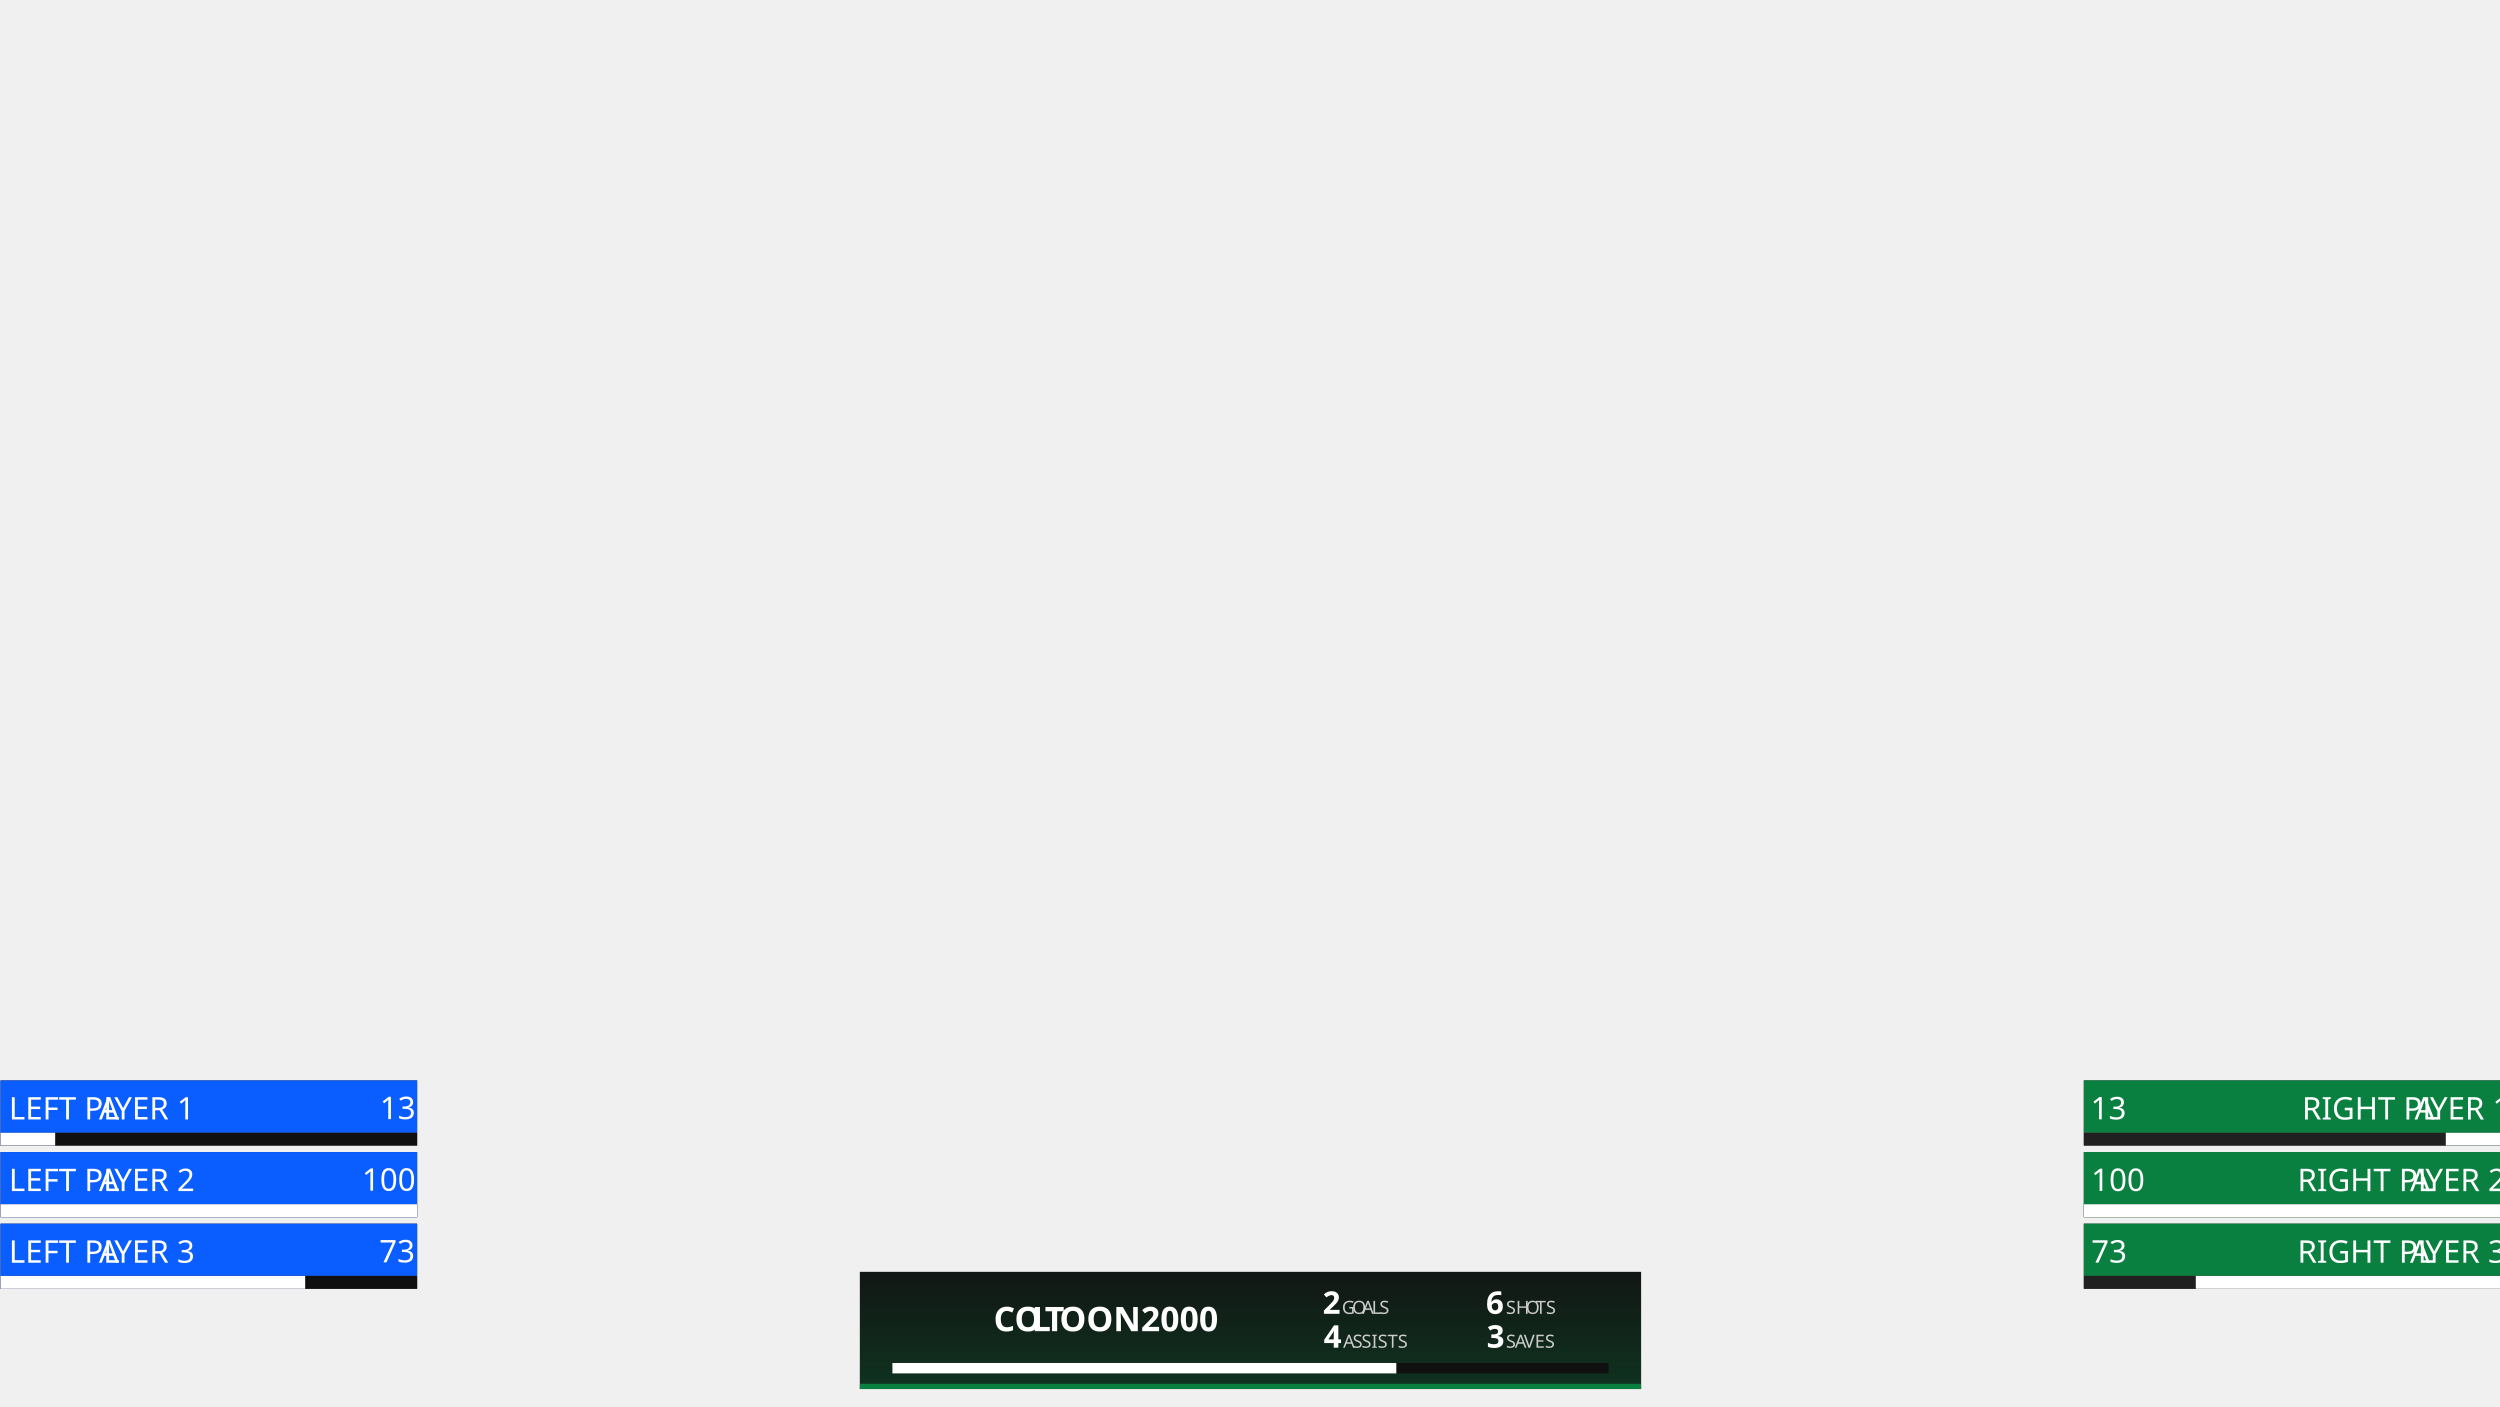
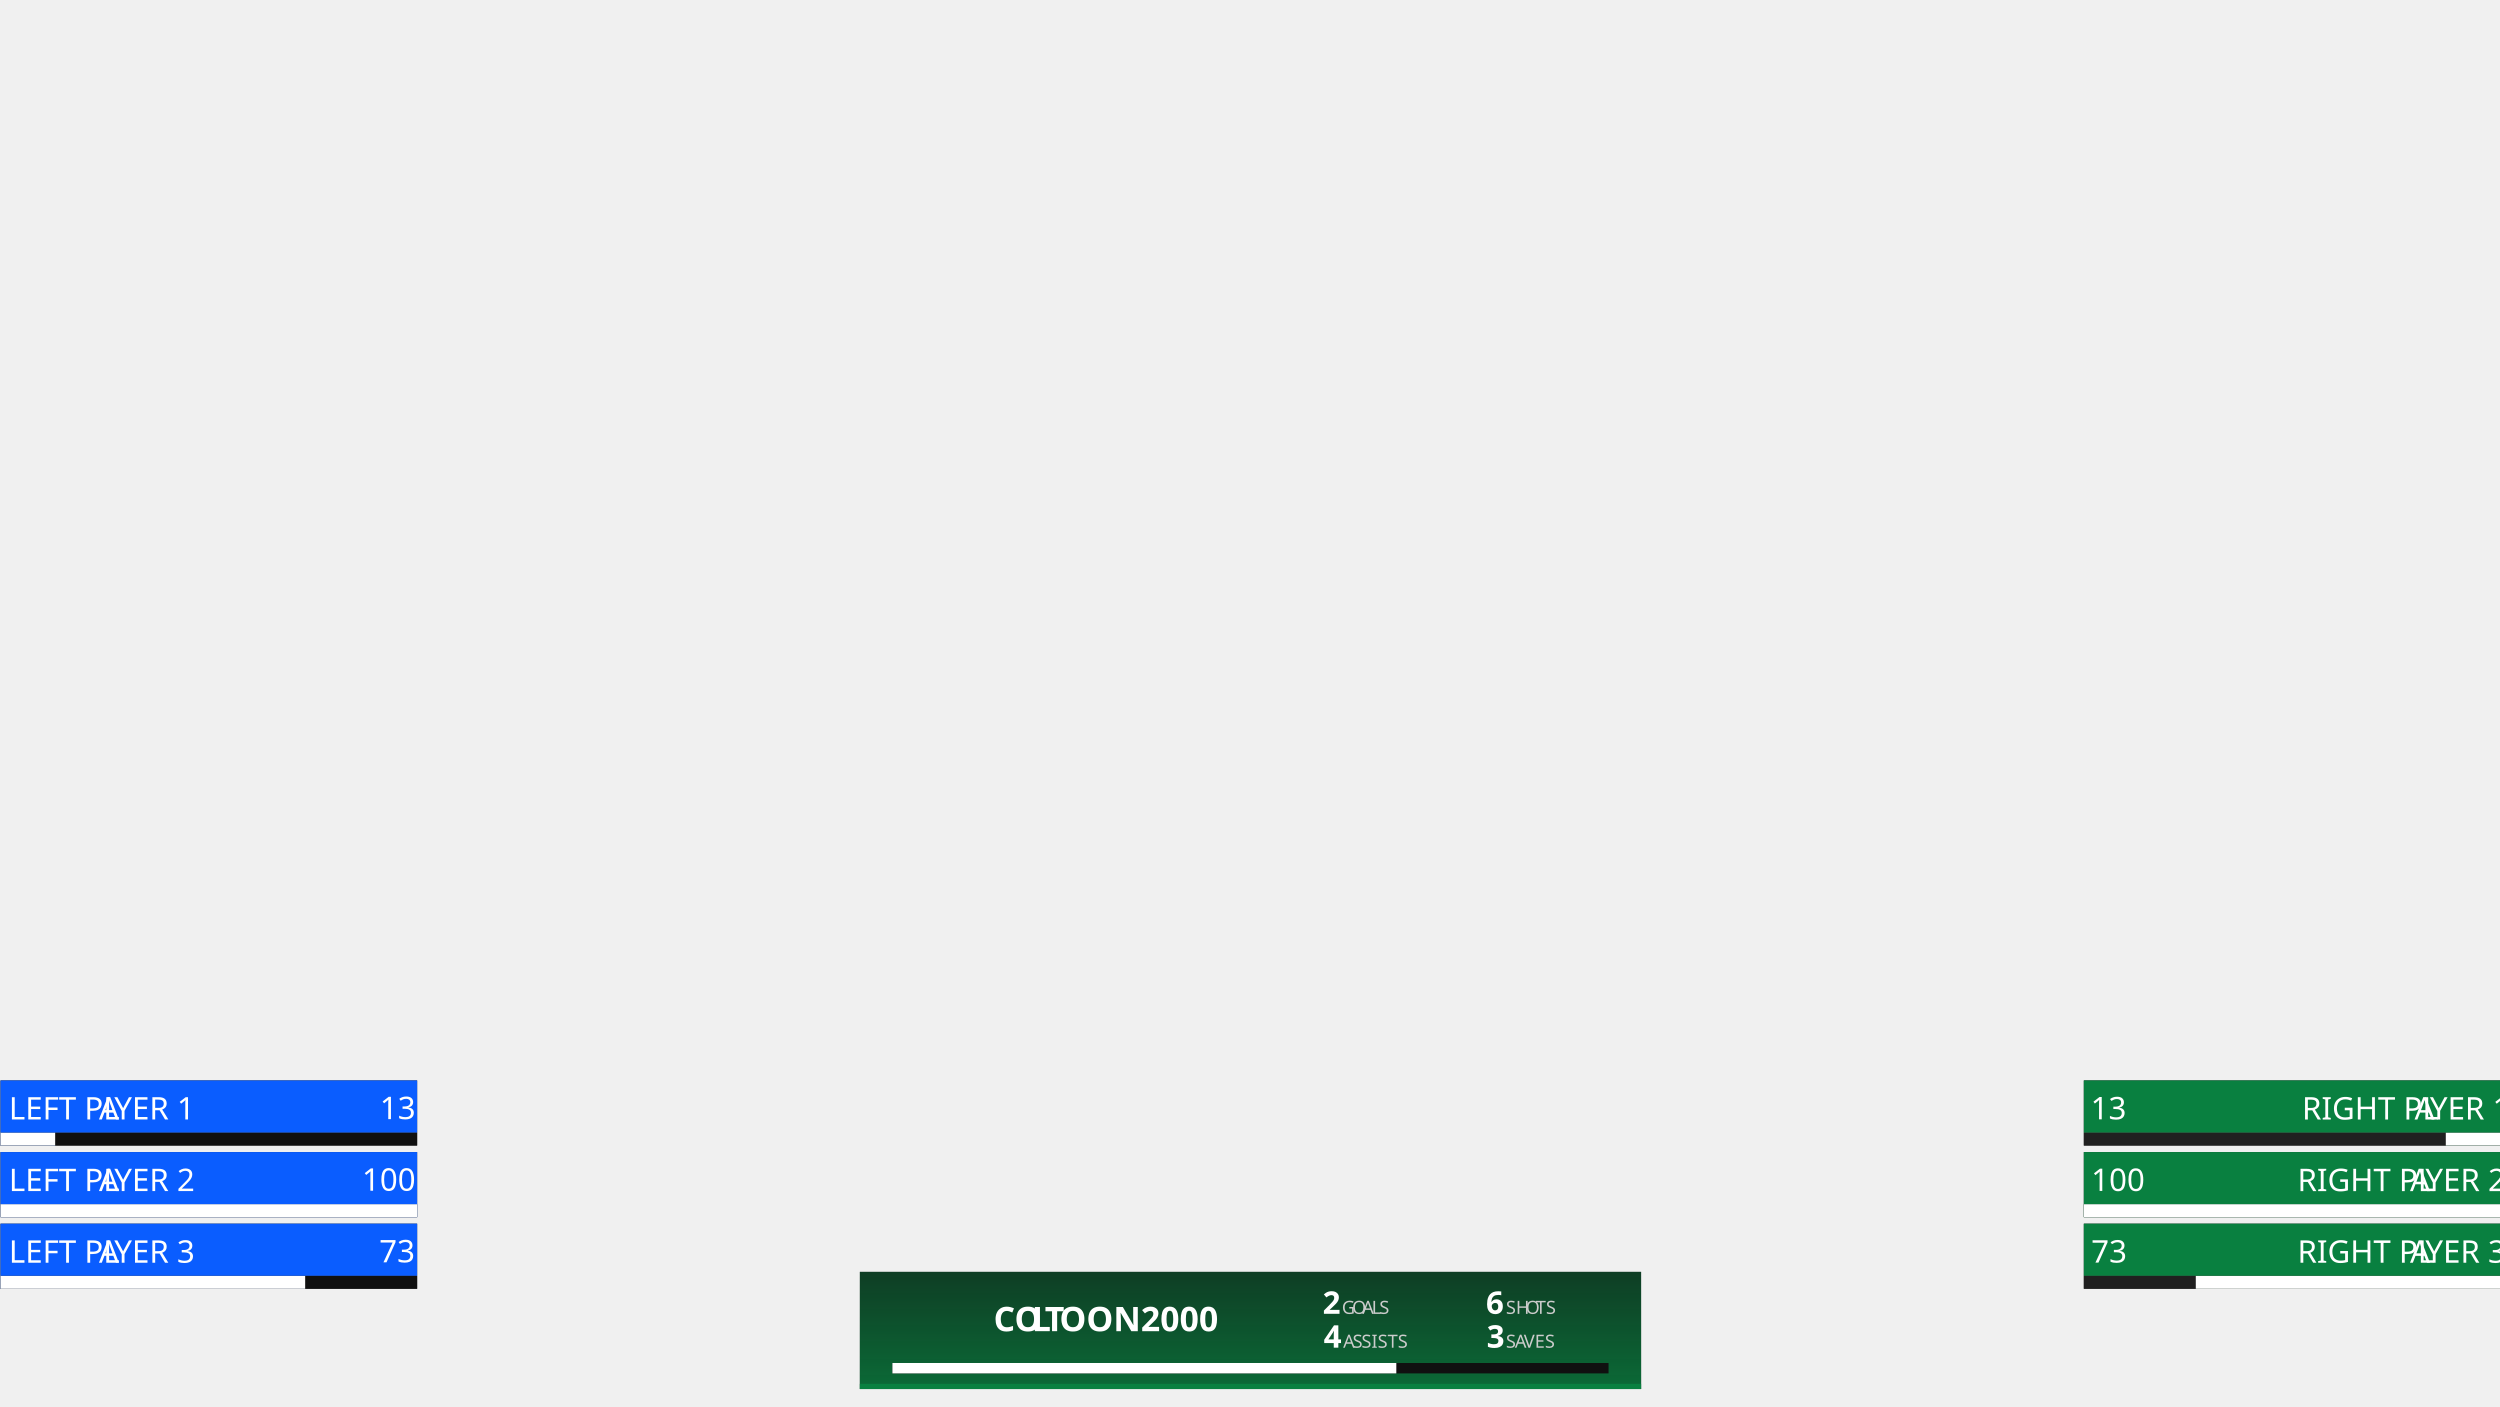
<svg xmlns="http://www.w3.org/2000/svg" id="Player_Plate_and_Booster" data-name="Player Plate and Booster" viewBox="0 0 1920 1080">
  <defs>
    <style>
      .cls-1 {
        letter-spacing: 0em;
      }

      .cls-2 {
        letter-spacing: 0em;
      }

      .cls-3, .cls-4, .cls-5, .cls-6, .cls-7 {
        fill: #fff;
      }

      .cls-3, .cls-6, .cls-7 {
        font-size: 24px;
      }

      .cls-3, .cls-8 {
        font-family: Oswald-Medium, Oswald;
        font-weight: 500;
      }

      .cls-9 {
        letter-spacing: -.1em;
      }

      .cls-10 {
        letter-spacing: -.03em;
      }

      .cls-11 {
        fill: #121212;
      }

      .cls-12 {
        opacity: .3;
      }

      .cls-13 {
        letter-spacing: 0em;
      }

      .cls-14 {
        fill: none;
      }

      .cls-15 {
        fill: #303030;
      }

      .cls-16 {
        letter-spacing: -.05em;
      }

      .cls-17 {
        letter-spacing: -.02em;
      }

      .cls-18 {
        fill: #202020;
      }

      .cls-19 {
        fill: #0a5dff;
      }

      .cls-5 {
        font-size: 26px;
      }

      .cls-5, .cls-6 {
        font-family: Oswald-SemiBold, Oswald;
        font-weight: 600;
      }

      .cls-20 {
        letter-spacing: -.03em;
      }

      .cls-21 {
        letter-spacing: 0em;
      }

      .cls-8 {
        fill: #ccc;
        font-size: 14px;
      }

      .cls-22 {
        fill: #098040;
      }

      .cls-23 {
        letter-spacing: 0em;
      }

      .cls-24 {
        fill: url(#linear-gradient);
      }

      .cls-25 {
        letter-spacing: 0em;
      }

      .cls-26 {
        letter-spacing: 0em;
      }

      .cls-27 {
        clip-path: url(#clippath);
      }

      .cls-28 {
        fill: #101010;
      }

      .cls-7 {
        font-family: Industry-Bold, Industry;
        font-weight: 700;
      }

      .cls-29 {
        letter-spacing: -.1em;
      }
    </style>
    <clipPath id="clippath">
      <rect id="Team_Logo_Mask" data-name="Team Logo Mask" class="cls-14" x="660.37" y="976.78" width="600" height="90" />
    </clipPath>
    <linearGradient id="linear-gradient" x1="960.37" y1="976.78" x2="960.37" y2="1066.78" gradientUnits="userSpaceOnUse">
-       <stop offset="0" stop-color="#098040" stop-opacity=".04" />
-       <stop offset="1" stop-color="#098040" stop-opacity=".3" />
+       <stop offset="0" stop-color="#098040" stop-opacity=".4" />
+       <stop offset="1" stop-color="#098040" stop-opacity=".8" />
    </linearGradient>
  </defs>
  <rect id="Gray_Boost" data-name="Gray Boost" class="cls-15" x="1600.37" y="869.78" width="320" height="10" />
  <rect id="Color_boost" data-name="Color boost" class="cls-22" x="1878.37" y="869.78" width="42" height="10" />
  <rect id="nameplate" class="cls-11" x="1600.37" y="829.78" width="320" height="40" />
  <text class="cls-7" transform="translate(1740.57 858.55)">
    <tspan x="0" y="0">RIGH</tspan>
    <tspan class="cls-17" x="54.91" y="0">T</tspan>
    <tspan x="68.11" y="0" xml:space="preserve"> PL</tspan>
    <tspan class="cls-9" x="102.21" y="0">A</tspan>
    <tspan x="115.85" y="0">YER 1</tspan>
  </text>
  <text class="cls-7" transform="translate(1605.62 858.42)">
    <tspan x="0" y="0">13</tspan>
  </text>
  <rect id="Gray_Boost-2" data-name="Gray Boost" class="cls-15" x="1600.37" y="924.78" width="320" height="10" />
  <rect id="Color_boost-2" data-name="Color boost" class="cls-22" x="1600.37" y="924.78" width="320" height="10" />
  <rect id="nameplate-2" data-name="nameplate" class="cls-11" x="1600.37" y="884.78" width="320" height="40" />
  <text class="cls-7" transform="translate(1735.08 913.55)">
    <tspan x="0" y="0">RIGH</tspan>
    <tspan class="cls-17" x="54.91" y="0">T</tspan>
    <tspan x="68.11" y="0" xml:space="preserve"> PL</tspan>
    <tspan class="cls-9" x="102.21" y="0">A</tspan>
    <tspan x="115.85" y="0">YER 2</tspan>
  </text>
  <text class="cls-7" transform="translate(1606.04 913.42)">
    <tspan x="0" y="0">100</tspan>
  </text>
  <rect id="Gray_Boost-3" data-name="Gray Boost" class="cls-15" x="1600.37" y="979.78" width="320" height="10" />
  <rect id="Color_boost-3" data-name="Color boost" class="cls-22" x="1686.37" y="979.78" width="234" height="10" />
  <rect id="nameplate-3" data-name="nameplate" class="cls-11" x="1600.37" y="939.78" width="320" height="40" />
  <text class="cls-7" transform="translate(1735.13 968.55)">
    <tspan x="0" y="0">RIGH</tspan>
    <tspan class="cls-17" x="54.91" y="0">T</tspan>
    <tspan x="68.11" y="0" xml:space="preserve"> PL</tspan>
    <tspan class="cls-9" x="102.21" y="0">A</tspan>
    <tspan x="115.85" y="0">YER 3</tspan>
  </text>
  <text class="cls-7" transform="translate(1606.04 968.42)">
    <tspan x="0" y="0">73</tspan>
  </text>
  <rect id="Gray_Boost-4" data-name="Gray Boost" class="cls-15" x=".37" y="869.78" width="320" height="10" />
  <rect id="Color_boost-4" data-name="Color boost" class="cls-19" x=".37" y="869.78" width="42" height="10" />
  <rect id="nameplate-4" data-name="nameplate" class="cls-11" x=".37" y="829.78" width="320" height="40" />
  <text class="cls-7" transform="translate(6.82 858.55)">
    <tspan x="0" y="0">LEF</tspan>
    <tspan class="cls-17" x="41.59" y="0">T</tspan>
    <tspan x="54.79" y="0" xml:space="preserve"> PL</tspan>
    <tspan class="cls-29" x="88.89" y="0">A</tspan>
    <tspan class="cls-1" x="102.53" y="0">YER 1</tspan>
  </text>
  <text class="cls-7" transform="translate(288.59 858.42)">
    <tspan x="0" y="0">13</tspan>
  </text>
  <rect id="Gray_Boost-5" data-name="Gray Boost" class="cls-15" x=".37" y="924.78" width="320" height="10" />
  <rect id="Color_boost-5" data-name="Color boost" class="cls-19" x=".37" y="924.78" width="320" height="10" />
  <rect id="nameplate-5" data-name="nameplate" class="cls-11" x=".37" y="884.78" width="320" height="40" />
  <text class="cls-7" transform="translate(6.82 913.55)">
    <tspan x="0" y="0">LEF</tspan>
    <tspan class="cls-17" x="41.59" y="0">T</tspan>
    <tspan x="54.79" y="0" xml:space="preserve"> PL</tspan>
    <tspan class="cls-29" x="88.89" y="0">A</tspan>
    <tspan class="cls-1" x="102.53" y="0">YER 2</tspan>
  </text>
  <text class="cls-7" transform="translate(272.17 913.42)">
    <tspan x="0" y="0">100</tspan>
  </text>
  <rect id="Gray_Boost-6" data-name="Gray Boost" class="cls-15" x=".37" y="979.78" width="320" height="10" />
  <rect id="Color_boost-6" data-name="Color boost" class="cls-19" x=".37" y="979.78" width="234" height="10" />
  <rect id="nameplate-6" data-name="nameplate" class="cls-11" x=".37" y="939.78" width="320" height="40" />
  <text class="cls-7" transform="translate(6.82 968.55)">
    <tspan x="0" y="0">LEF</tspan>
    <tspan class="cls-17" x="41.59" y="0">T</tspan>
    <tspan x="54.79" y="0" xml:space="preserve"> PL</tspan>
    <tspan class="cls-29" x="88.89" y="0">A</tspan>
    <tspan class="cls-1" x="102.53" y="0">YER 3</tspan>
  </text>
  <text class="cls-7" transform="translate(284.77 968.42)">
    <tspan x="0" y="0">73</tspan>
  </text>
  <rect id="Gray_Boost-7" data-name="Gray Boost" class="cls-18" x="1600.37" y="869.78" width="320" height="10" />
  <rect id="Color_boost-7" data-name="Color boost" class="cls-4" x="1878.37" y="869.78" width="42" height="10" />
  <rect id="nameplate-7" data-name="nameplate" class="cls-22" x="1600.37" y="829.78" width="320" height="40" />
  <text class="cls-3" transform="translate(1767.95 859.79)">
    <tspan x="0" y="0">RIGHT PL</tspan>
    <tspan class="cls-20" x="86.42" y="0">A</tspan>
    <tspan class="cls-21" x="98.21" y="0">YER 1</tspan>
  </text>
  <text class="cls-3" transform="translate(1605.62 859.66)">
    <tspan x="0" y="0">13</tspan>
  </text>
  <rect id="Gray_Boost-8" data-name="Gray Boost" class="cls-18" x="1600.37" y="924.78" width="320" height="10" />
  <rect id="Color_boost-8" data-name="Color boost" class="cls-4" x="1600.37" y="924.78" width="320" height="10" />
  <rect id="nameplate-8" data-name="nameplate" class="cls-22" x="1600.37" y="884.78" width="320" height="40" />
  <text class="cls-3" transform="translate(1764.46 914.79)">
    <tspan x="0" y="0">RIGHT PL</tspan>
    <tspan class="cls-20" x="86.42" y="0">A</tspan>
    <tspan class="cls-21" x="98.21" y="0">YER 2</tspan>
  </text>
  <text class="cls-3" transform="translate(1606.04 914.66)">
    <tspan x="0" y="0">100</tspan>
  </text>
  <rect id="Gray_Boost-9" data-name="Gray Boost" class="cls-18" x="1600.37" y="979.78" width="320" height="10" />
  <rect id="Color_boost-9" data-name="Color boost" class="cls-4" x="1686.37" y="979.78" width="234" height="10" />
  <rect id="nameplate-9" data-name="nameplate" class="cls-22" x="1600.37" y="939.78" width="320" height="40" />
  <text class="cls-3" transform="translate(1764.46 969.79)">
    <tspan x="0" y="0">RIGHT PL</tspan>
    <tspan class="cls-20" x="86.42" y="0">A</tspan>
    <tspan class="cls-21" x="98.21" y="0">YER 3</tspan>
  </text>
  <text class="cls-3" transform="translate(1606.04 969.66)">
    <tspan x="0" y="0">73</tspan>
  </text>
  <rect id="Gray_Boost-10" data-name="Gray Boost" class="cls-28" x=".37" y="869.78" width="320" height="10" />
  <rect id="Color_boost-10" data-name="Color boost" class="cls-4" x=".37" y="869.78" width="42" height="10" />
  <rect id="nameplate-10" data-name="nameplate" class="cls-19" x=".37" y="829.78" width="320" height="40" />
  <text class="cls-3" transform="translate(6.82 859.77)">
    <tspan x="0" y="0">LEFT PL</tspan>
    <tspan class="cls-20" x="69.17" y="0">A</tspan>
    <tspan x="80.95" y="0">YER 1</tspan>
  </text>
  <text class="cls-3" transform="translate(291.73 859.49)">
    <tspan x="0" y="0">13</tspan>
  </text>
  <rect id="Gray_Boost-11" data-name="Gray Boost" class="cls-28" x=".37" y="924.78" width="320" height="10" />
  <rect id="Color_boost-11" data-name="Color boost" class="cls-4" x=".37" y="924.78" width="320" height="10" />
  <rect id="nameplate-11" data-name="nameplate" class="cls-19" x=".37" y="884.78" width="320" height="40" />
  <text class="cls-3" transform="translate(6.82 914.76)">
    <tspan x="0" y="0">LEFT PL</tspan>
    <tspan class="cls-20" x="69.17" y="0">A</tspan>
    <tspan x="80.95" y="0">YER 2</tspan>
  </text>
  <text class="cls-3" transform="translate(278 914.49)">
    <tspan x="0" y="0">100</tspan>
  </text>
  <rect id="Gray_Boost-12" data-name="Gray Boost" class="cls-28" x=".37" y="979.78" width="320" height="10" />
  <rect id="Color_boost-12" data-name="Color boost" class="cls-4" x=".37" y="979.78" width="234" height="10" />
  <rect id="nameplate-12" data-name="nameplate" class="cls-19" x=".37" y="939.78" width="320" height="40" />
  <text class="cls-3" transform="translate(6.82 969.77)">
    <tspan x="0" y="0">LEFT PL</tspan>
    <tspan class="cls-20" x="69.17" y="0">A</tspan>
    <tspan x="80.95" y="0">YER 3</tspan>
  </text>
  <text class="cls-3" transform="translate(291.23 969.49)">
    <tspan x="0" y="0">73</tspan>
  </text>
  <rect id="base_shape" data-name="base shape" class="cls-11" x="660.37" y="976.78" width="600" height="90" />
  <g class="cls-27">
    <image class="cls-12" width="1695" height="1695" transform="translate(660.37 819.15) scale(.21)" />
  </g>
  <rect id="base_shape-2" data-name="base shape" class="cls-22" x="660.37" y="1062.78" width="600" height="4" />
  <rect id="base_gradient" data-name="base gradient" class="cls-24" x="660.37" y="976.78" width="600" height="90" />
  <rect id="gray_boost" data-name="gray boost" class="cls-28" x="685.37" y="1046.78" width="550" height="8" />
  <rect id="white_fill_boost" data-name="white (fill) boost" class="cls-4" x="685.37" y="1046.78" width="387" height="8" />
  <text class="cls-5" transform="translate(763.06 1022.34)">
    <tspan x="0" y="0">CO</tspan>
    <tspan class="cls-16" x="29.35" y="0">L</tspan>
    <tspan class="cls-23" x="39.34" y="0">T</tspan>
    <tspan x="50.57" y="0">OON2000</tspan>
  </text>
  <text class="cls-8" transform="translate(1156.52 1009.07)">
    <tspan x="0" y="0">SH</tspan>
    <tspan class="cls-2" x="15.12" y="0">O</tspan>
    <tspan x="22.95" y="0">TS</tspan>
  </text>
  <text class="cls-6" transform="translate(1141.23 1009.02)">
    <tspan x="0" y="0">6</tspan>
  </text>
  <text class="cls-8" transform="translate(1031.52 1035.07)">
    <tspan class="cls-26" x="0" y="0">A</tspan>
    <tspan class="cls-13" x="7.25" y="0">S</tspan>
    <tspan x="14.06" y="0">SISTS</tspan>
  </text>
  <text class="cls-6" transform="translate(1016.59 1035.02)">
    <tspan x="0" y="0">4</tspan>
  </text>
  <text class="cls-8" transform="translate(1030.52 1009.07)">
    <tspan x="0" y="0">G</tspan>
    <tspan class="cls-25" x="7.83" y="0">O</tspan>
    <tspan x="15.62" y="0">A</tspan>
    <tspan class="cls-26" x="22.93" y="0">L</tspan>
    <tspan x="28.77" y="0">S</tspan>
  </text>
  <text class="cls-6" transform="translate(1015.81 1009.02)">
    <tspan x="0" y="0">2</tspan>
  </text>
  <text class="cls-8" transform="translate(1156.52 1035.07)">
    <tspan class="cls-2" x="0" y="0">S</tspan>
    <tspan class="cls-10" x="6.86" y="0">A</tspan>
    <tspan x="13.75" y="0">VES</tspan>
  </text>
  <text class="cls-6" transform="translate(1141.81 1035.02)">
    <tspan x="0" y="0">3</tspan>
  </text>
</svg>
